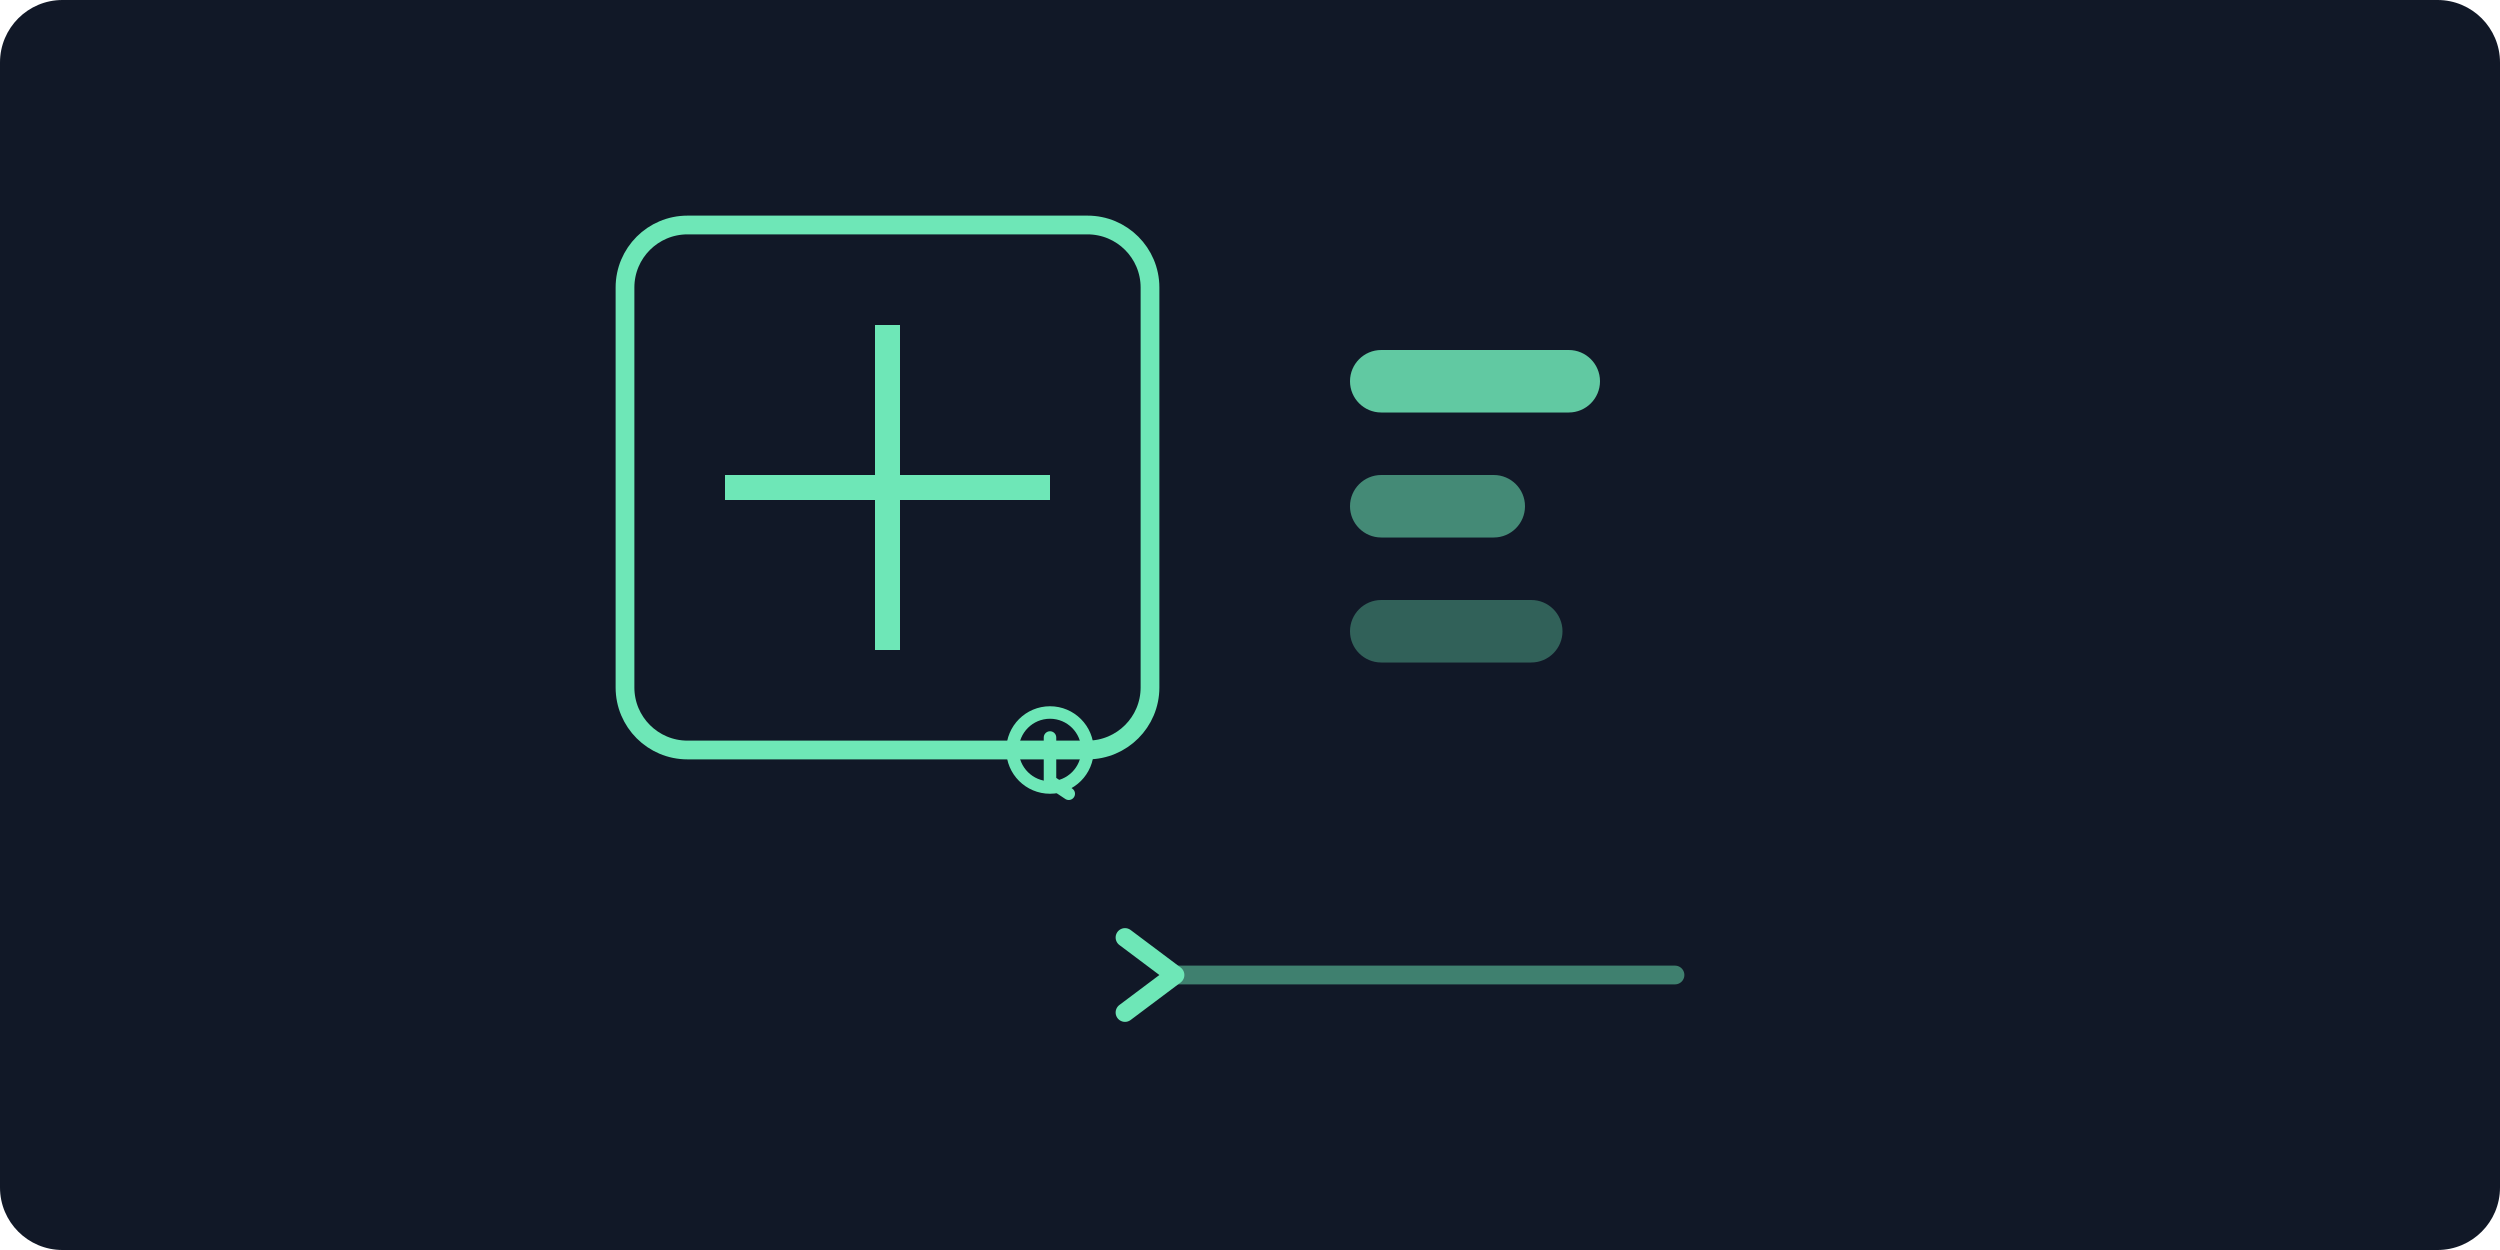
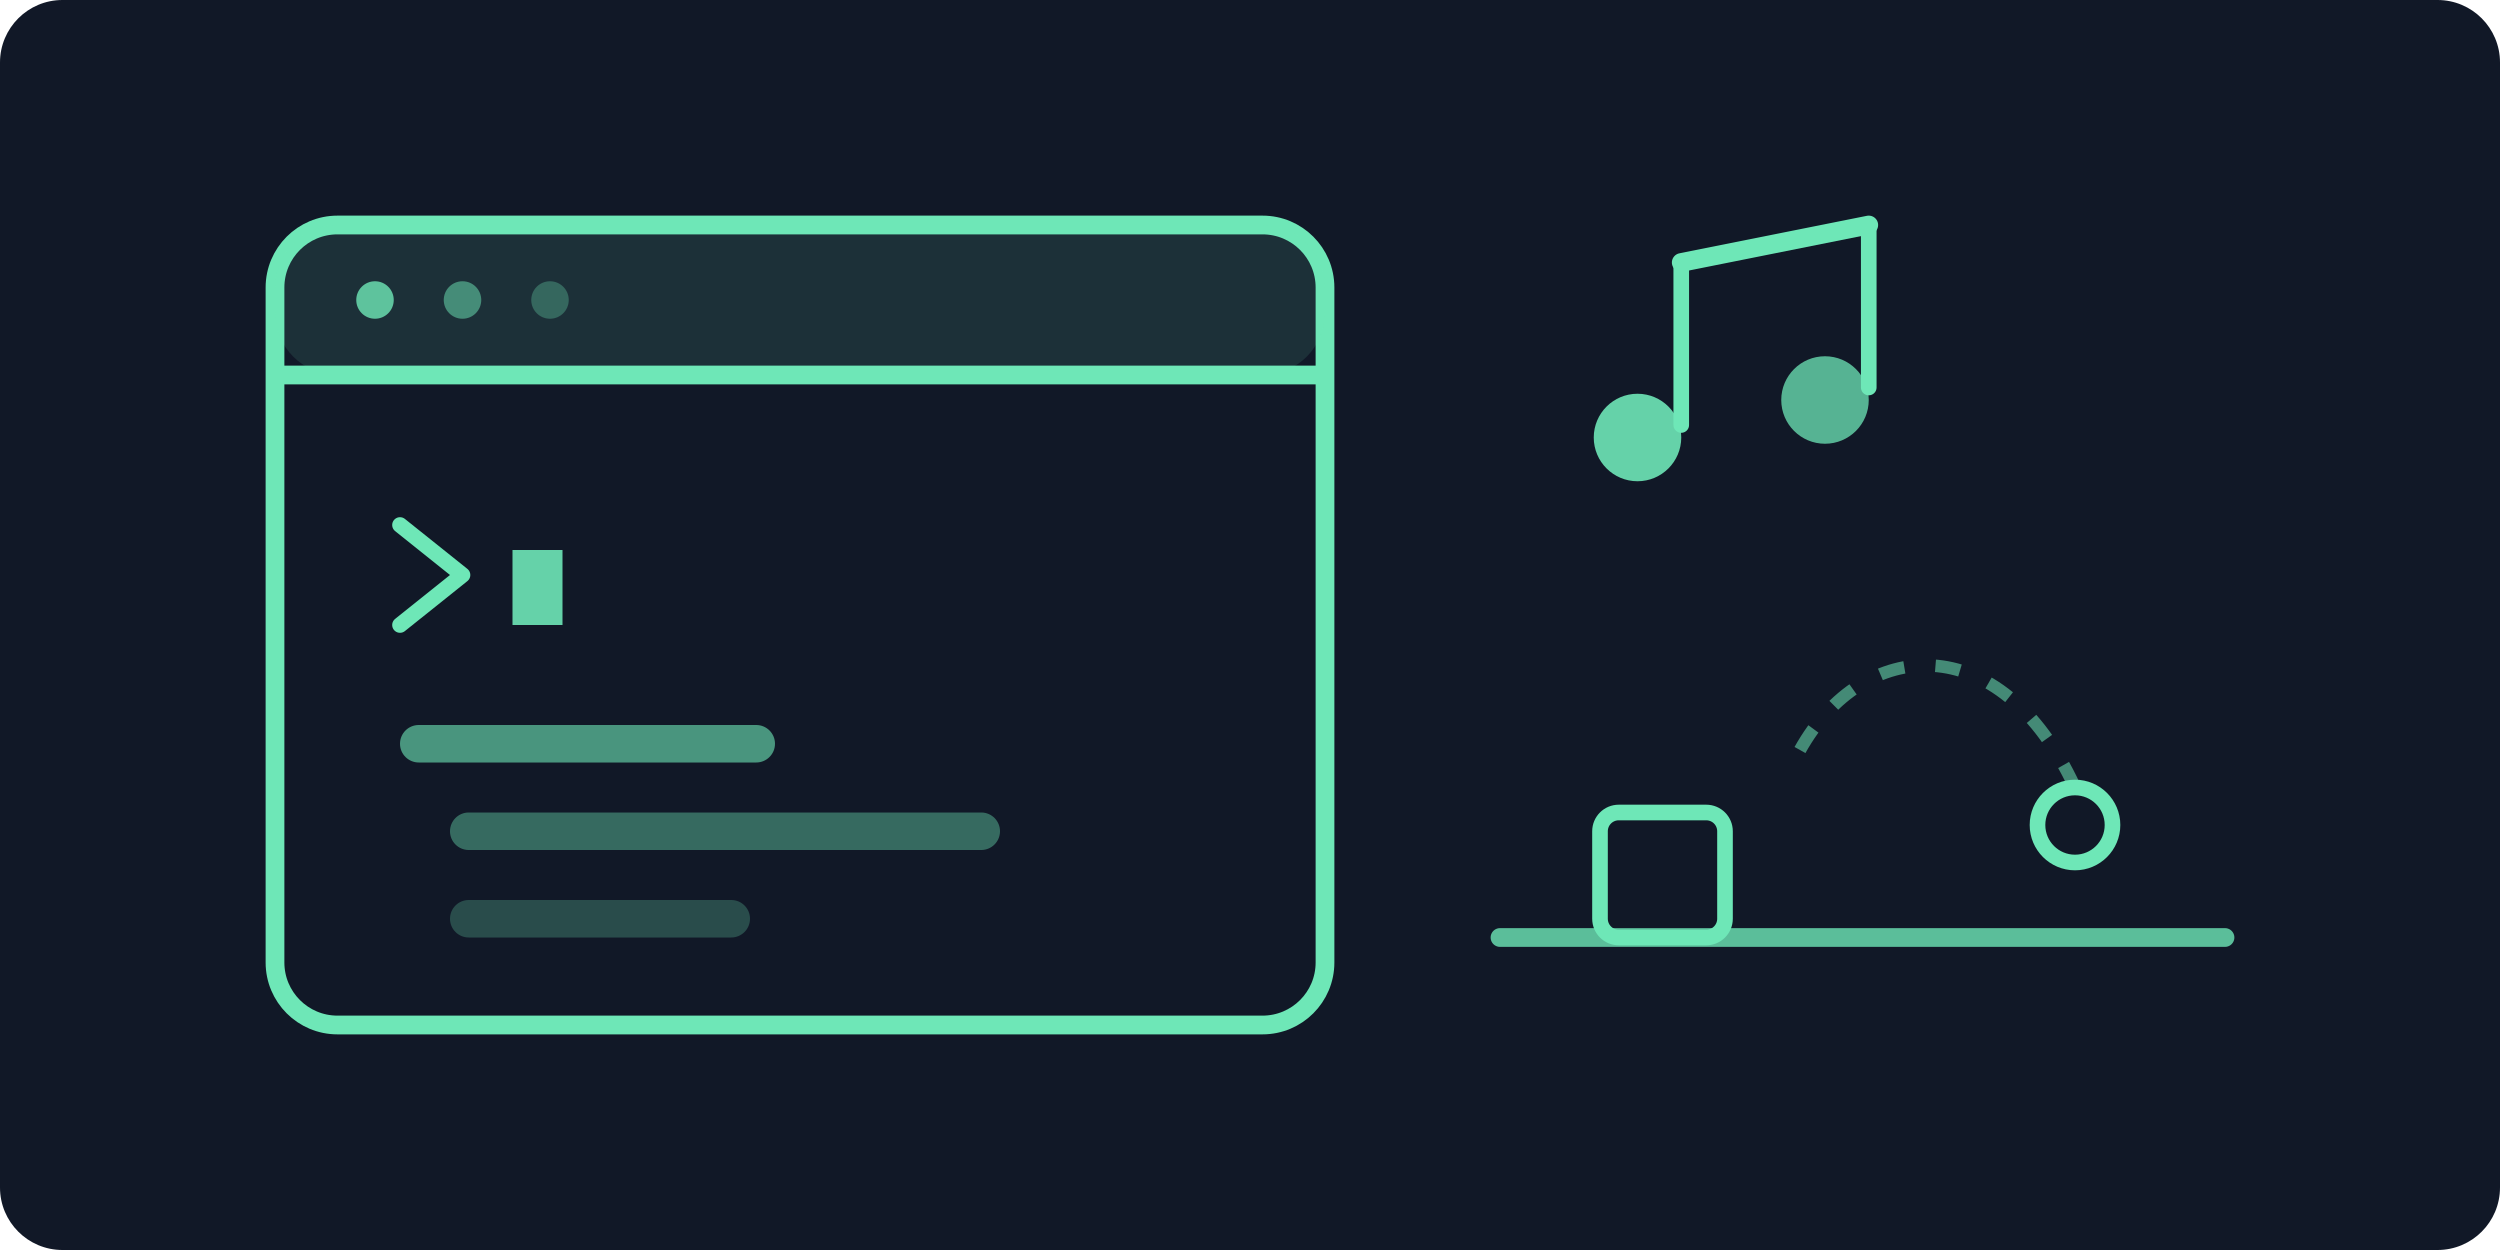
<svg xmlns="http://www.w3.org/2000/svg" width="400" height="200" viewBox="0 0 400 200" fill="none">
  <rect width="400" height="200" rx="10" fill="#111827" />
-   <rect x="100" y="36" width="84" height="84" rx="10" stroke="#6EE7B7" stroke-width="3" />
-   <line x1="142" y1="52" x2="142" y2="104" stroke="#6EE7B7" stroke-width="4" />
-   <line x1="116" y1="78" x2="168" y2="78" stroke="#6EE7B7" stroke-width="4" />
-   <rect x="216" y="56" width="40" height="10" rx="5" fill="#6EE7B7" opacity="0.85" />
-   <rect x="216" y="76" width="28" height="10" rx="5" fill="#6EE7B7" opacity="0.55" />
-   <rect x="216" y="96" width="34" height="10" rx="5" fill="#6EE7B7" opacity="0.35" />
-   <path d="M188 156h80" stroke="#6EE7B7" stroke-width="3" stroke-linecap="round" opacity="0.5" />
-   <path d="M188 156l-8-6m8 6l-8 6" stroke="#6EE7B7" stroke-width="3" stroke-linecap="round" />
-   <circle cx="168" cy="120" r="6" stroke="#6EE7B7" stroke-width="2" fill="none" />
-   <path d="M168 118v7l3 2" stroke="#6EE7B7" stroke-width="2" fill="none" stroke-linecap="round" />
+   <rect x="44" y="36" width="168" height="128" rx="10" stroke="#6EE7B7" stroke-width="3" />
+   <rect x="44" y="36" width="168" height="24" rx="10" fill="#6EE7B7" opacity="0.12" />
+   <line x1="44" y1="60" x2="212" y2="60" stroke="#6EE7B7" stroke-width="3" />
+   <circle cx="60" cy="48" r="3" fill="#6EE7B7" opacity="0.8" />
+   <circle cx="74" cy="48" r="3" fill="#6EE7B7" opacity="0.5" />
+   <circle cx="88" cy="48" r="3" fill="#6EE7B7" opacity="0.3" />
+   <path d="M64 84l10 8-10 8" stroke="#6EE7B7" stroke-width="2.5" stroke-linecap="round" stroke-linejoin="round" />
+   <rect x="82" y="88" width="8" height="12" fill="#6EE7B7" opacity="0.9" />
+   <rect x="64" y="116" width="60" height="6" rx="3" fill="#6EE7B7" opacity="0.6" />
+   <rect x="72" y="130" width="88" height="6" rx="3" fill="#6EE7B7" opacity="0.4" />
+   <rect x="72" y="144" width="48" height="6" rx="3" fill="#6EE7B7" opacity="0.25" />
+   <circle cx="262" cy="70" r="7" fill="#6EE7B7" opacity="0.9" />
+   <path d="M269 68V42" stroke="#6EE7B7" stroke-width="2.5" stroke-linecap="round" />
+   <circle cx="292" cy="64" r="7" fill="#6EE7B7" opacity="0.75" />
+   <path d="M299 62V36" stroke="#6EE7B7" stroke-width="2.5" stroke-linecap="round" />
+   <path d="M269 42l30-6" stroke="#6EE7B7" stroke-width="3" stroke-linecap="round" />
+   <line x1="240" y1="150" x2="356" y2="150" stroke="#6EE7B7" stroke-width="3" stroke-linecap="round" opacity="0.8" />
+   <rect x="256" y="130" width="20" height="20" rx="3" stroke="#6EE7B7" stroke-width="2.5" />
+   <path d="M288 120c10-18 32-20 44 6" stroke="#6EE7B7" stroke-width="2" stroke-dasharray="4 5" opacity="0.55" fill="none" />
+   <circle cx="332" cy="132" r="6" stroke="#6EE7B7" stroke-width="2.5" />
</svg>
